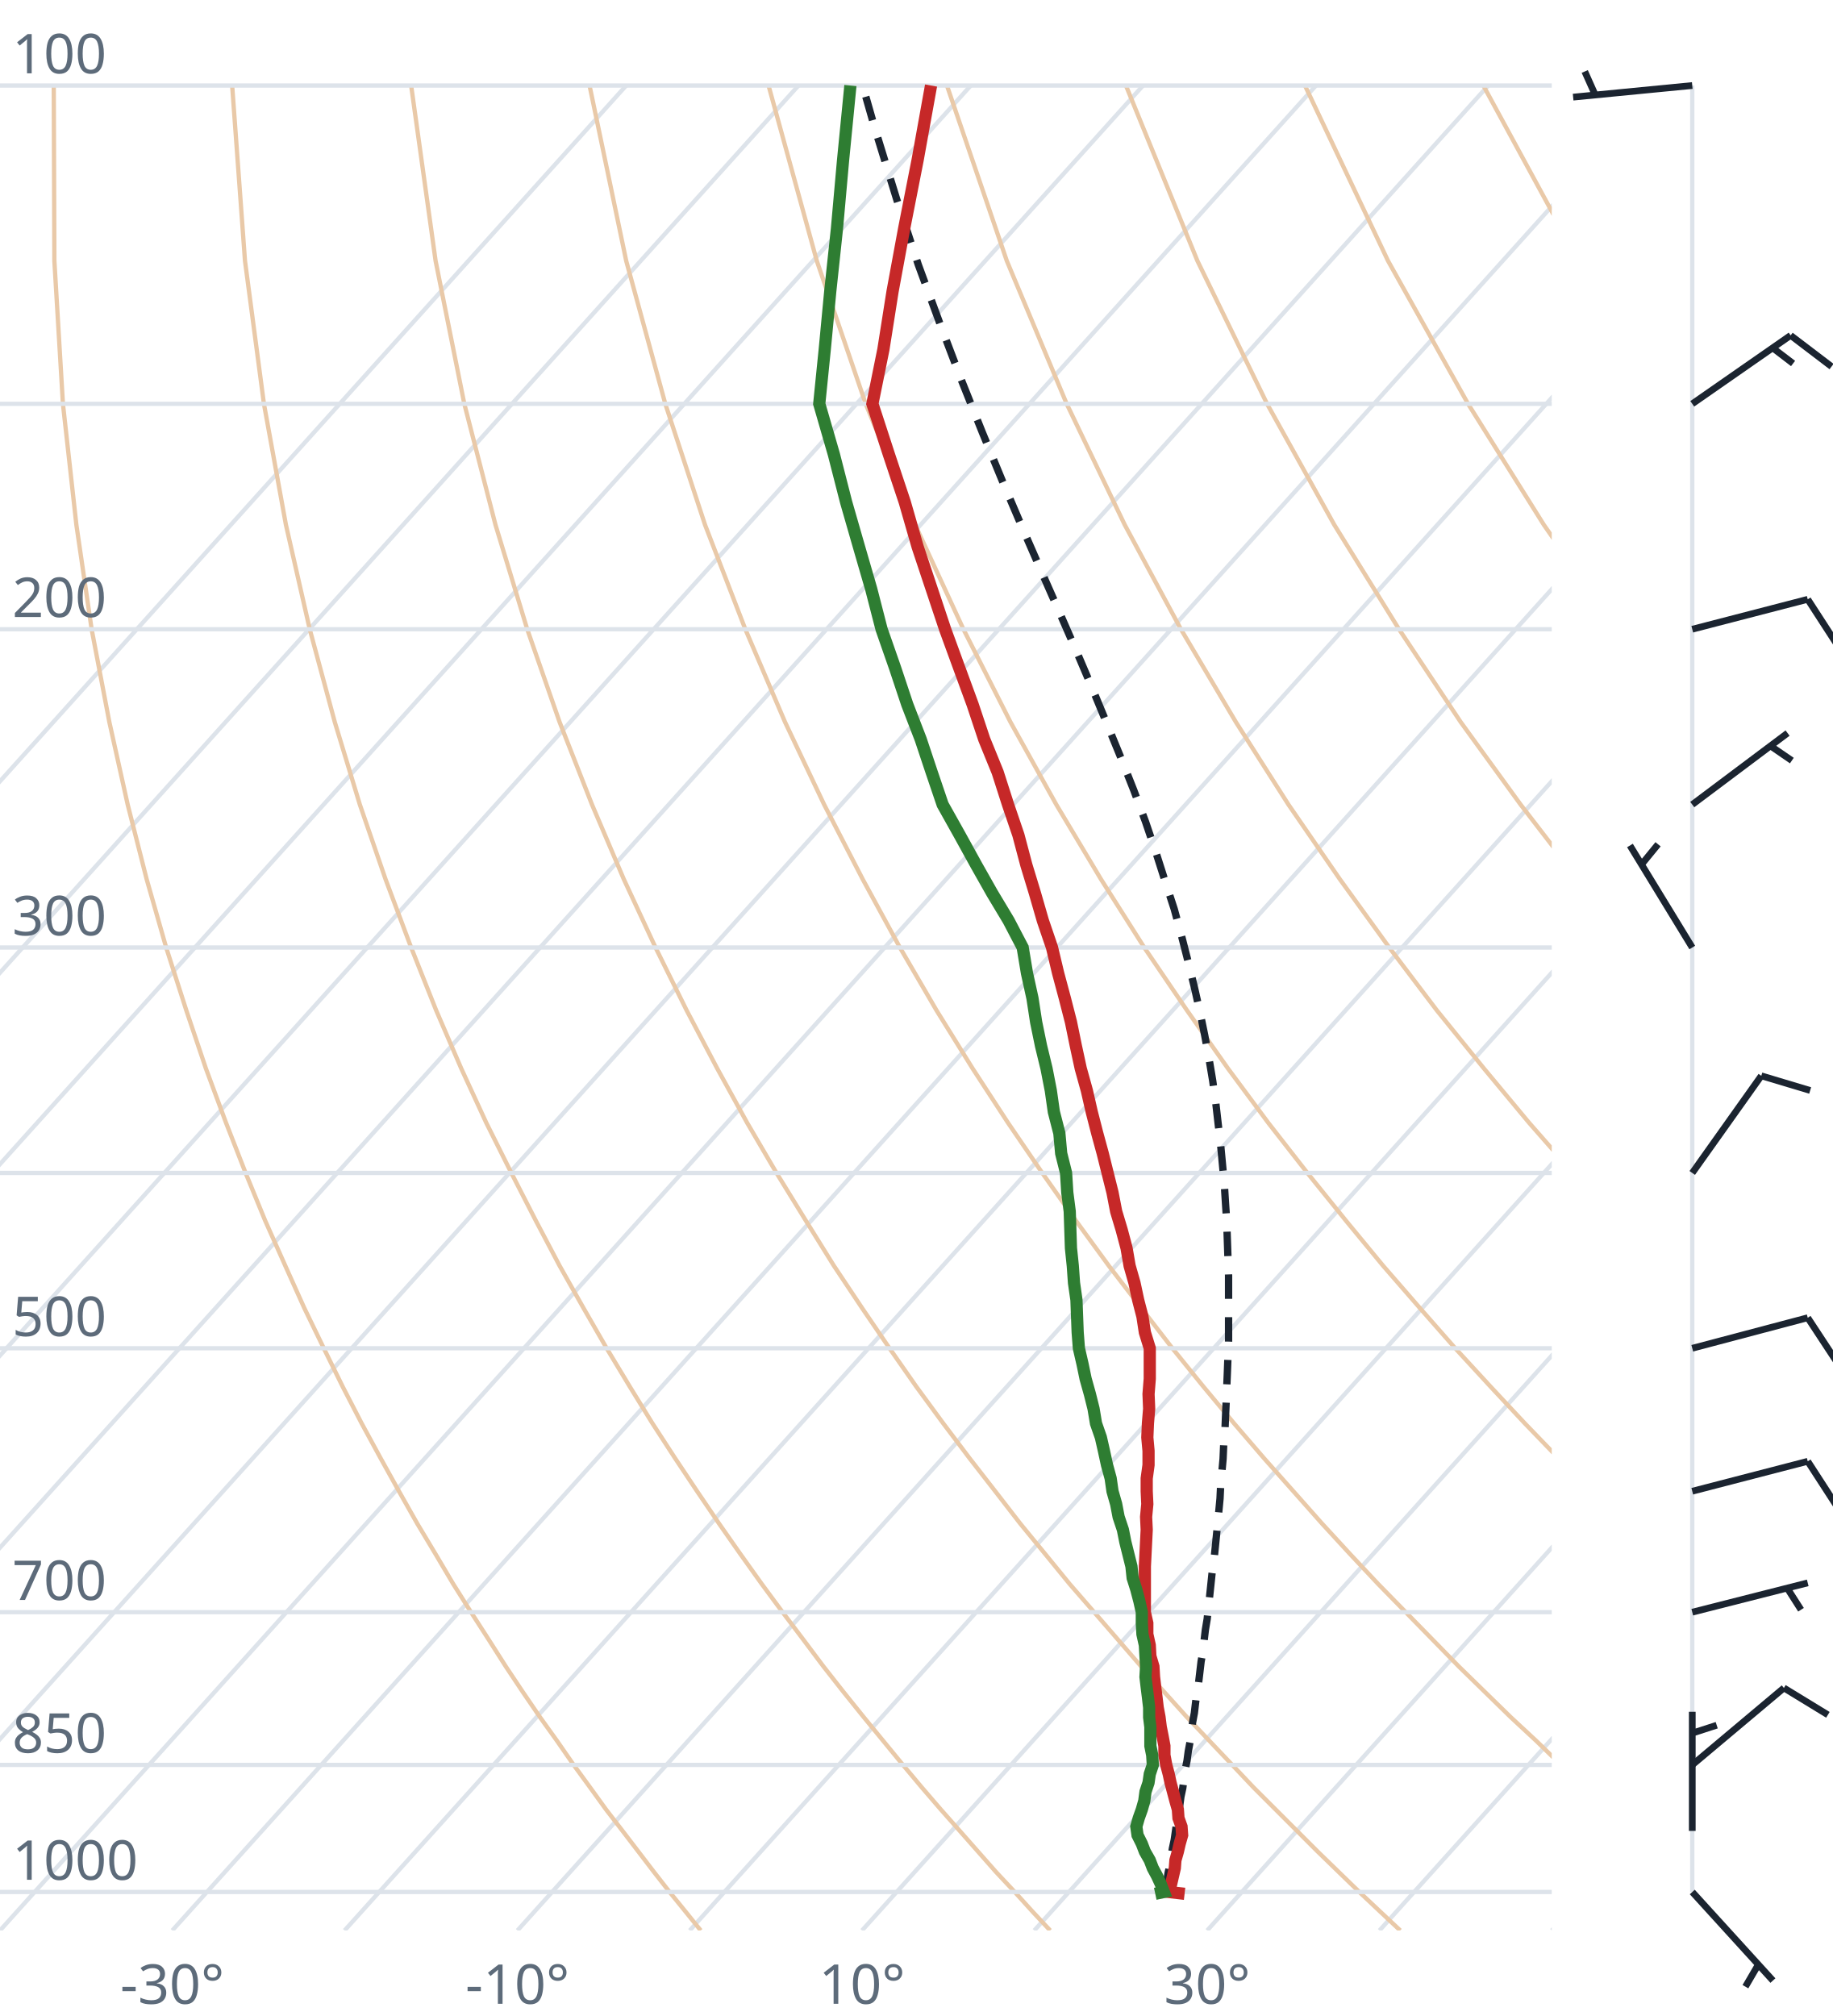
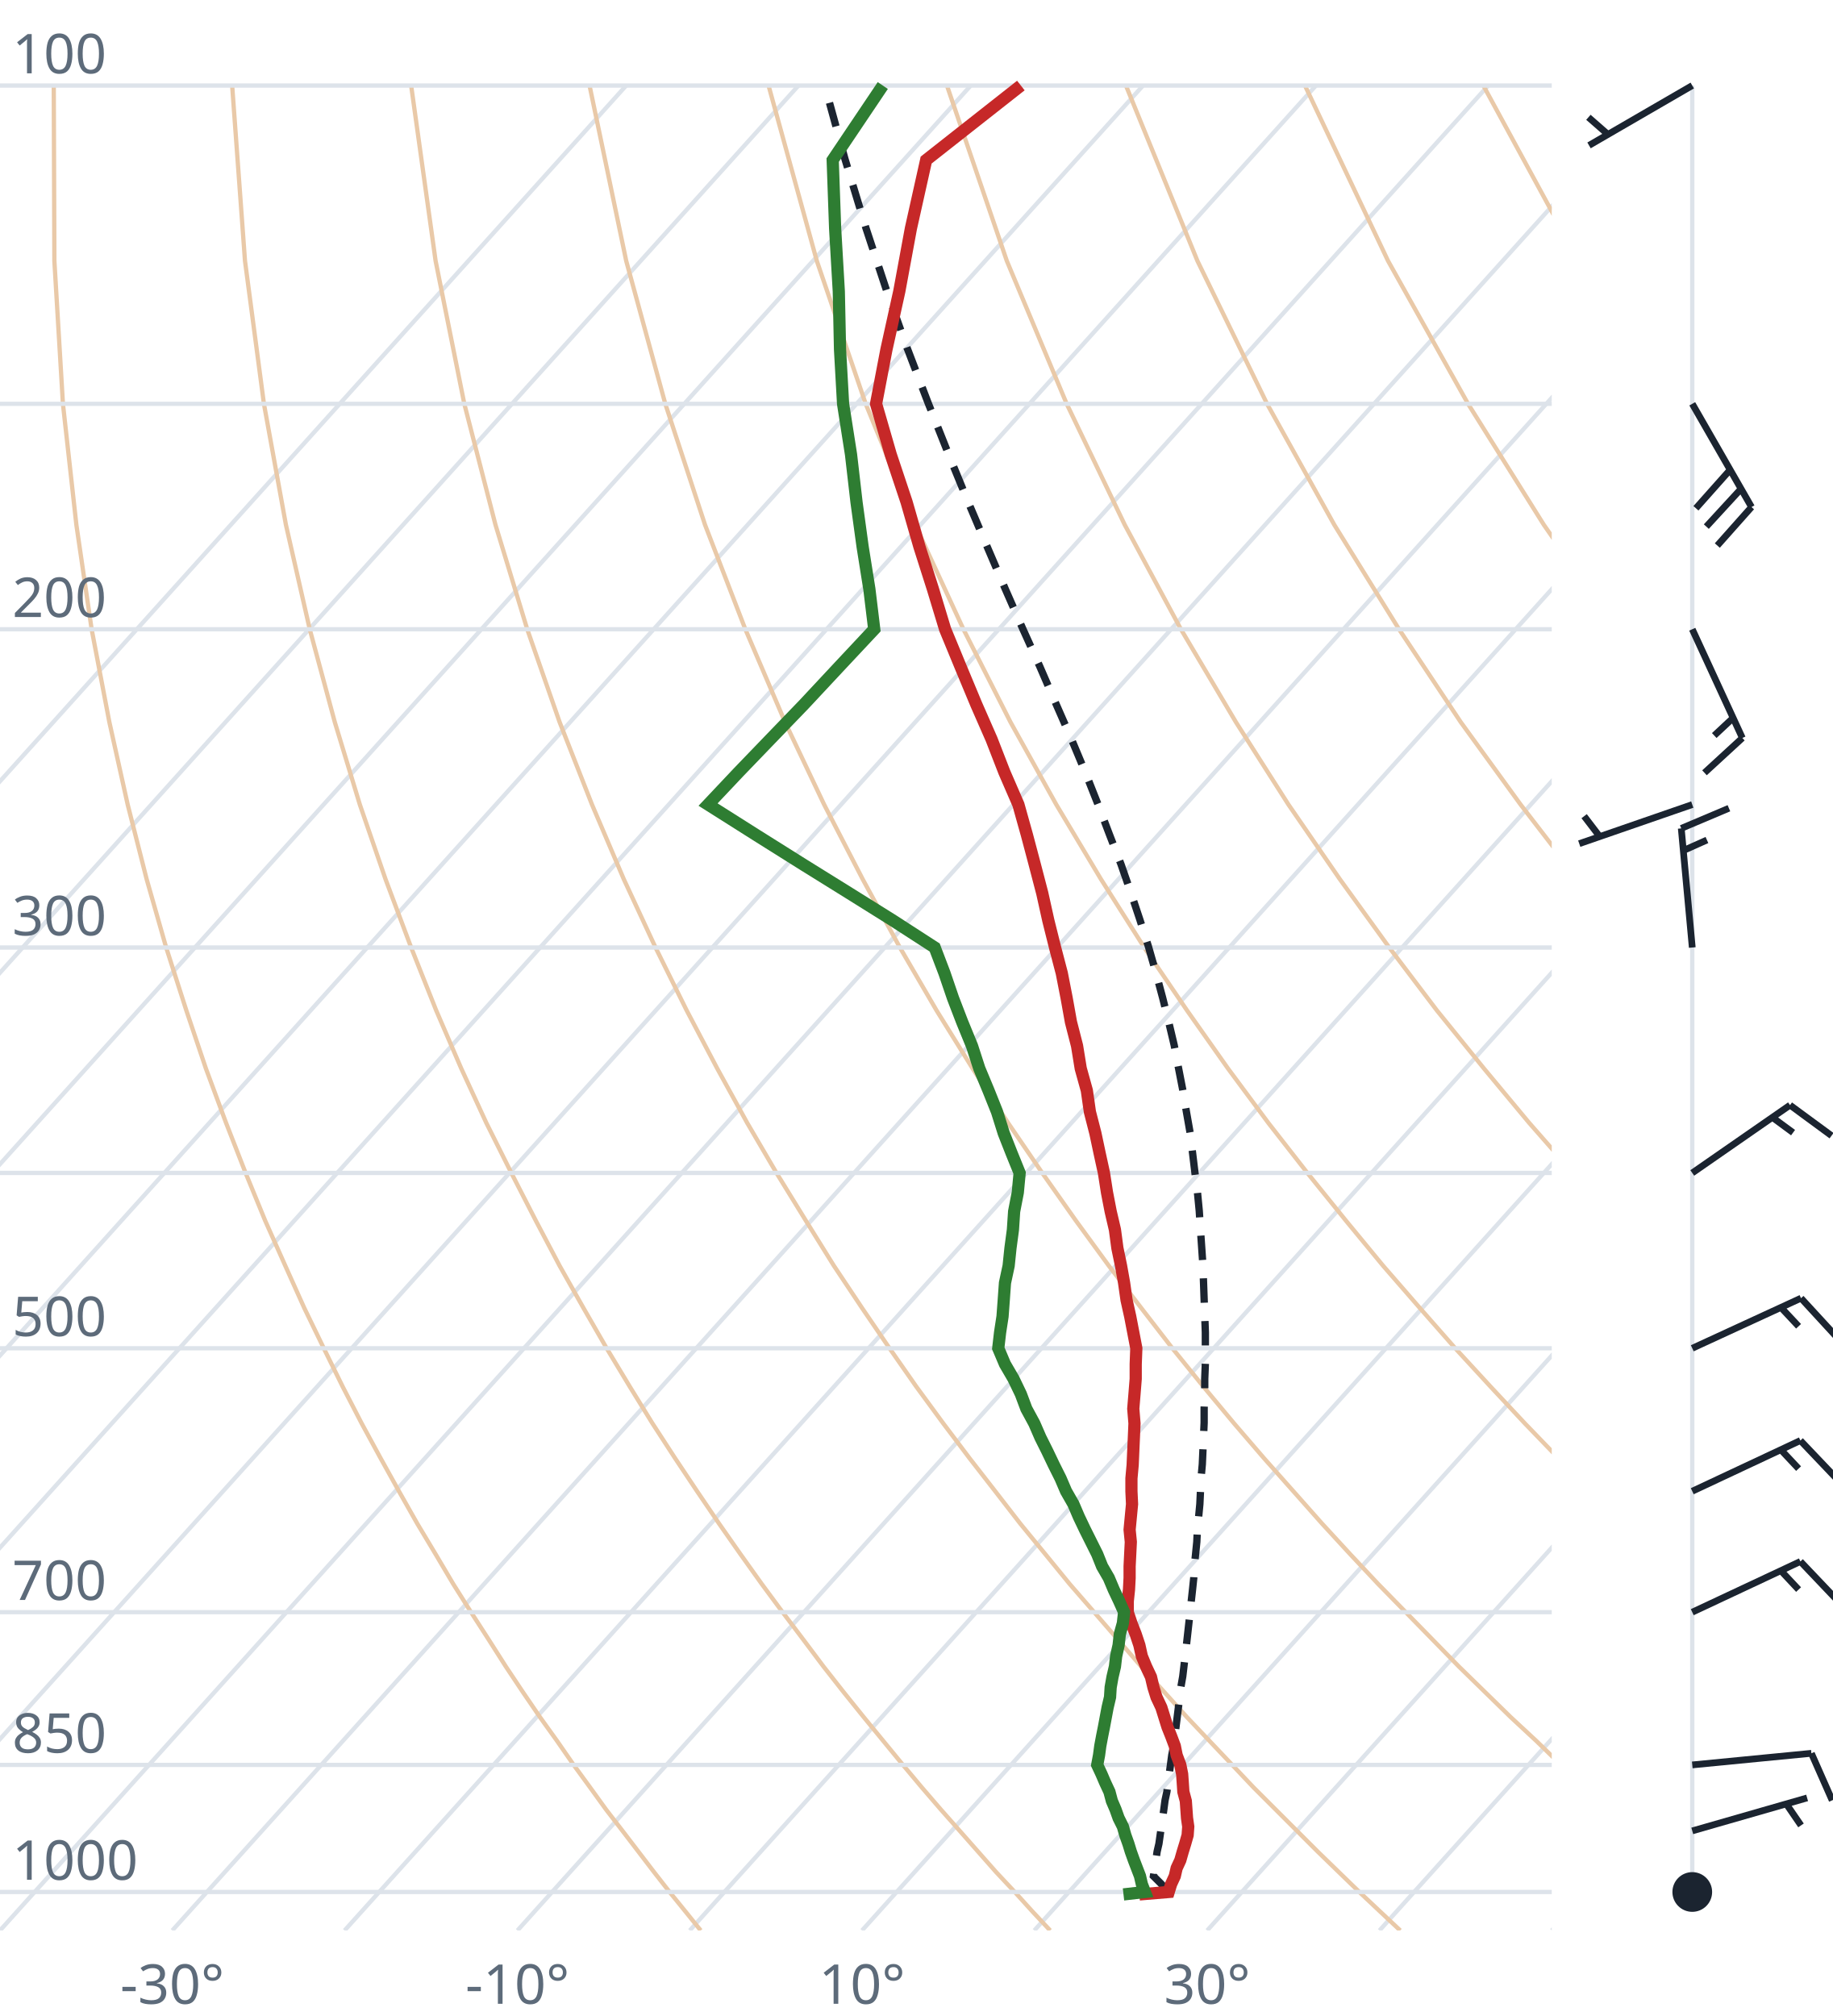
<svg xmlns="http://www.w3.org/2000/svg" viewBox="0 0 300 330" font-family="system-ui,sans-serif" font-size="9">
  <style>.g{stroke:#dde3ea;stroke-width:.7;fill:none}.ad{stroke:#e9c9a8;stroke-width:.7;fill:none}.t{stroke:#c62828;stroke-width:2;fill:none}.d{stroke:#2e7d32;stroke-width:2;fill:none}.pc{stroke:#1b2430;stroke-width:1.2;stroke-dasharray:4 3;fill:none}.barb{stroke:#1b2430;stroke-width:1.1;fill:#1b2430}text{fill:#5d6b7a}</style>
  <clipPath id="c">
    <rect x="0" y="0" width="254" height="316.0" />
  </clipPath>
  <g clip-path="url(#c)">
    <line class="g" x1="-169.3" y1="316.0" x2="102.5" y2="14.0" />
    <line class="g" x1="-141.1" y1="316.0" x2="130.7" y2="14.0" />
    <line class="g" x1="-112.9" y1="316.0" x2="158.9" y2="14.0" />
    <line class="g" x1="-84.7" y1="316.0" x2="187.1" y2="14.0" />
    <line class="g" x1="-56.4" y1="316.0" x2="215.4" y2="14.0" />
    <line class="g" x1="-28.2" y1="316.0" x2="243.6" y2="14.0" />
    <line class="g" x1="0.0" y1="316.0" x2="271.8" y2="14.0" />
    <line class="g" x1="28.2" y1="316.0" x2="300.0" y2="14.0" />
    <line class="g" x1="56.4" y1="316.0" x2="328.2" y2="14.0" />
    <line class="g" x1="84.7" y1="316.0" x2="356.5" y2="14.0" />
    <line class="g" x1="112.9" y1="316.0" x2="384.7" y2="14.0" />
    <line class="g" x1="141.1" y1="316.0" x2="412.9" y2="14.0" />
    <line class="g" x1="169.3" y1="316.0" x2="441.1" y2="14.0" />
    <line class="g" x1="197.6" y1="316.0" x2="469.4" y2="14.0" />
    <line class="g" x1="225.8" y1="316.0" x2="497.6" y2="14.0" />
    <line class="g" x1="254.0" y1="316.0" x2="525.8" y2="14.0" />
    <path class="ad" d="M114.7,316.0L112.2,312.9L109.6,309.7L107.1,306.5L104.5,303.1L101.9,299.7L99.2,296.2L96.6,292.6L93.9,288.9L91.2,285.0L88.4,281.1L85.6,277.0L82.8,272.8L80.0,268.4L77.1,263.9L74.2,259.3L71.3,254.4L68.3,249.4L65.3,244.1L62.3,238.7L59.2,233.0L56.1,227.0L53.0,220.7L49.8,214.1L46.7,207.2L43.4,199.8L40.2,192.0L37.0,183.8L33.7,174.9L30.5,165.4L27.2,155.1L24.0,143.9L20.9,131.7L17.9,118.2L15.0,103.0L12.5,85.9L10.3,66.1L8.9,42.7L8.8,14.0" />
    <path class="ad" d="M171.9,316.0L169.0,312.9L166.1,309.7L163.1,306.5L160.1,303.1L157.1,299.7L154.0,296.2L150.9,292.6L147.8,288.9L144.6,285.0L141.4,281.1L138.1,277.0L134.8,272.8L131.5,268.4L128.1,263.9L124.7,259.3L121.2,254.4L117.7,249.4L114.1,244.1L110.5,238.7L106.8,233.0L103.1,227.0L99.3,220.7L95.5,214.1L91.6,207.2L87.7,199.8L83.7,192.0L79.6,183.8L75.5,174.9L71.4,165.4L67.3,155.1L63.1,143.9L58.9,131.7L54.8,118.2L50.7,103.0L46.8,85.9L43.2,66.1L40.1,42.7L38.0,14.0" />
    <path class="ad" d="M229.2,316.0L225.9,312.9L222.5,309.7L219.2,306.5L215.7,303.1L212.3,299.7L208.8,296.2L205.2,292.6L201.7,288.9L198.0,285.0L194.3,281.1L190.6,277.0L186.8,272.8L183.0,268.4L179.1,263.9L175.1,259.3L171.1,254.4L167.0,249.4L162.9,244.1L158.7,238.7L154.4,233.0L150.0,227.0L145.6,220.7L141.1,214.1L136.5,207.2L131.9,199.8L127.1,192.0L122.3,183.8L117.4,174.9L112.4,165.4L107.3,155.1L102.1,143.9L96.9,131.7L91.6,118.2L86.3,103.0L81.1,85.9L76.0,66.1L71.3,42.7L67.3,14.0" />
    <path class="ad" d="M286.4,316.0L282.7,312.9L279.0,309.7L275.2,306.5L271.4,303.1L267.5,299.7L263.6,296.2L259.6,292.6L255.5,288.9L251.5,285.0L247.3,281.1L243.1,277.0L238.8,272.8L234.5,268.4L230.1,263.9L225.6,259.3L221.0,254.4L216.4,249.4L211.7,244.1L206.9,238.7L202.0,233.0L197.0,227.0L191.9,220.7L186.8,214.1L181.5,207.2L176.1,199.8L170.6,192.0L165.0,183.8L159.2,174.9L153.3,165.4L147.3,155.1L141.2,143.9L134.9,131.7L128.5,118.2L122.0,103.0L115.4,85.9L108.9,66.1L102.5,42.7L96.5,14.0" />
    <path class="ad" d="M343.6,316.0L339.5,312.9L335.4,309.7L331.2,306.5L327.0,303.1L322.7,299.7L318.3,296.2L313.9,292.6L309.4,288.9L304.9,285.0L300.3,281.1L295.6,277.0L290.8,272.8L286.0,268.4L281.0,263.9L276.0,259.3L270.9,254.4L265.7,249.4L260.5,244.1L255.1,238.7L249.6,233.0L244.0,227.0L238.2,220.7L232.4,214.1L226.4,207.2L220.3,199.8L214.0,192.0L207.6,183.8L201.0,174.9L194.3,165.4L187.3,155.1L180.2,143.9L172.9,131.7L165.4,118.2L157.7,103.0L149.8,85.9L141.7,66.1L133.7,42.7L125.8,14.0" />
    <path class="ad" d="M400.9,316.0L396.4,312.9L391.9,309.7L387.3,306.5L382.6,303.1L377.9,299.7L373.1,296.2L368.2,292.6L363.3,288.9L358.3,285.0L353.2,281.1L348.1,277.0L342.8,272.8L337.5,268.4L332.0,263.9L326.5,259.3L320.9,254.4L315.1,249.4L309.2,244.1L303.3,238.7L297.2,233.0L290.9,227.0L284.6,220.7L278.0,214.1L271.4,207.2L264.5,199.8L257.5,192.0L250.3,183.8L242.9,174.9L235.2,165.4L227.4,155.1L219.3,143.9L210.9,131.7L202.3,118.2L193.3,103.0L184.1,85.9L174.6,66.1L164.8,42.7L155.0,14.0" />
    <path class="ad" d="M458.1,316.0L453.2,312.9L448.3,309.7L443.3,306.5L438.2,303.1L433.1,299.7L427.9,296.2L422.6,292.6L417.2,288.9L411.7,285.0L406.2,281.1L400.5,277.0L394.8,272.8L389.0,268.4L383.0,263.9L376.9,259.3L370.8,254.4L364.5,249.4L358.0,244.1L351.5,238.7L344.8,233.0L337.9,227.0L330.9,220.7L323.7,214.1L316.3,207.2L308.7,199.8L300.9,192.0L292.9,183.8L284.7,174.9L276.2,165.4L267.4,155.1L258.3,143.9L248.9,131.7L239.1,118.2L229.0,103.0L218.4,85.9L207.4,66.1L196.0,42.7L184.3,14.0" />
    <path class="ad" d="M515.3,316.0L510.1,312.9L504.7,309.7L499.3,306.5L493.9,303.1L488.3,299.7L482.7,296.2L476.9,292.6L471.1,288.9L465.2,285.0L459.2,281.1L453.0,277.0L446.8,272.8L440.5,268.4L434.0,263.9L427.4,259.3L420.7,254.4L413.8,249.4L406.8,244.1L399.7,238.7L392.4,233.0L384.9,227.0L377.2,220.7L369.3,214.1L361.2,207.2L352.9,199.8L344.4,192.0L335.6,183.8L326.5,174.9L317.1,165.4L307.4,155.1L297.4,143.9L286.9,131.7L276.0,118.2L264.6,103.0L252.7,85.9L240.3,66.1L227.2,42.7L213.6,14.0" />
    <path class="ad" d="M572.6,316.0L566.9,312.9L561.2,309.7L555.4,306.5L549.5,303.1L543.5,299.7L537.4,296.2L531.3,292.6L525.0,288.9L518.6,285.0L512.1,281.1L505.5,277.0L498.8,272.8L491.9,268.4L485.0,263.9L477.9,259.3L470.6,254.4L463.2,249.4L455.6,244.1L447.9,238.7L439.9,233.0L431.8,227.0L423.5,220.7L415.0,214.1L406.2,207.2L397.2,199.8L387.9,192.0L378.3,183.8L368.4,174.9L358.1,165.4L347.5,155.1L336.4,143.9L324.9,131.7L312.9,118.2L300.3,103.0L287.1,85.9L273.1,66.1L258.4,42.7L242.8,14.0" />
    <path class="ad" d="M629.8,316.0L623.8,312.9L617.6,309.7L611.4,306.5L605.1,303.1L598.7,299.7L592.2,296.2L585.6,292.6L578.9,288.9L572.0,285.0L565.1,281.1L558.0,277.0L550.8,272.8L543.4,268.4L536.0,263.9L528.3,259.3L520.5,254.4L512.5,249.4L504.4,244.1L496.1,238.7L487.5,233.0L478.8,227.0L469.8,220.7L460.6,214.1L451.1,207.2L441.4,199.8L431.3,192.0L420.9,183.8L410.2,174.9L399.1,165.4L387.5,155.1L375.5,143.9L362.9,131.7L349.8,118.2L335.9,103.0L321.4,85.9L306.0,66.1L289.6,42.7L272.1,14.0" />
    <line class="g" x1="0" y1="309.7" x2="254" y2="309.7" />
    <line class="g" x1="0" y1="288.9" x2="254" y2="288.9" />
    <line class="g" x1="0" y1="263.9" x2="254" y2="263.9" />
    <line class="g" x1="0" y1="220.7" x2="254" y2="220.7" />
    <line class="g" x1="0" y1="192.0" x2="254" y2="192.0" />
    <line class="g" x1="0" y1="155.1" x2="254" y2="155.1" />
    <line class="g" x1="0" y1="103.0" x2="254" y2="103.0" />
    <line class="g" x1="0" y1="66.1" x2="254" y2="66.1" />
    <line class="g" x1="0" y1="14.0" x2="254" y2="14.0" />
-     <path class="pc" d="M191.3,309.7L190.8,309.2L191.0,307.9L191.2,306.6L191.5,305.2L191.7,303.9L191.9,302.6L192.2,301.2L192.4,299.8L192.6,298.4L192.9,297.0L193.1,295.6L193.3,294.1L193.6,292.7L193.8,291.2L194.0,289.7L194.3,288.2L194.5,286.7L194.8,285.1L195.0,283.6L195.2,282.0L195.5,280.4L195.7,278.7L195.9,277.1L196.2,275.4L196.4,273.7L196.6,272.0L196.9,270.3L197.1,268.5L197.3,266.8L197.6,265.0L197.8,263.1L198.0,261.3L198.2,259.4L198.4,257.5L198.7,255.5L198.9,253.5L199.1,251.5L199.3,249.5L199.5,247.4L199.7,245.3L199.8,243.2L200.0,241.0L200.2,238.8L200.3,236.5L200.5,234.3L200.6,231.9L200.7,229.6L200.8,227.1L200.9,224.7L201.0,222.1L201.1,219.6L201.1,217.0L201.1,214.3L201.1,211.6L201.1,208.8L201.0,205.9L200.9,203.0L200.8,200.0L200.6,197.0L200.4,193.8L200.1,190.6L199.8,187.4L199.4,184.0L199.0,180.5L198.5,176.9L197.9,173.3L197.2,169.5L196.4,165.6L195.5,161.6L194.5,157.5L193.4,153.2L192.2,148.8L190.7,144.2L189.2,139.5L187.5,134.5L185.6,129.4L183.5,124.1L181.2,118.5L178.8,112.7L176.2,106.6L173.4,100.2L170.4,93.4L167.3,86.3L164.1,78.8L160.8,70.8L157.4,62.3L153.9,53.1L150.3,43.3L146.8,32.7L143.2,21.0L141.2,14.0" />
-     <path class="t" d="M193.9,310.0L191.3,309.7L191.7,308.4L192.0,307.1L192.3,305.8L192.4,304.5L192.8,303.1L193.1,301.8L193.5,300.4L193.4,299.0L192.9,297.6L192.8,296.2L192.4,294.8L192.0,293.3L191.6,291.8L191.3,290.4L190.9,288.9L190.6,287.3L190.6,285.8L190.3,284.2L190.0,282.7L189.8,281.1L189.5,279.5L189.3,277.8L189.1,276.2L188.9,274.5L188.8,272.8L188.3,271.1L188.2,269.3L187.8,267.5L187.8,265.7L187.4,263.9L187.4,262.1L187.4,260.2L187.4,258.3L187.4,256.4L187.5,254.4L187.6,252.4L187.7,250.4L187.6,248.3L187.8,246.2L187.7,244.1L187.7,242.0L188.0,239.8L188.0,237.5L187.8,235.3L187.9,233.0L188.1,230.6L188.0,228.2L188.2,225.7L188.2,223.3L188.2,220.7L187.4,218.1L187.0,215.5L186.3,212.8L185.7,210.0L184.9,207.2L184.4,204.3L183.6,201.3L182.7,198.3L182.1,195.2L181.3,192.0L180.5,188.8L179.6,185.5L178.7,182.0L177.9,178.5L176.9,174.9L176.1,171.2L175.3,167.3L174.3,163.4L173.2,159.3L172.2,155.1L170.7,150.7L169.4,146.2L168.0,141.6L166.7,136.7L165.0,131.7L163.3,126.4L161.1,121.0L159.2,115.3L157.0,109.3L154.7,103.0L152.5,96.4L150.2,89.5L148.1,82.2L145.5,74.4L142.8,66.1L144.6,57.2L146.1,47.7L148.0,37.4L150.2,26.2L152.4,14.0" />
-     <path class="d" d="M189.1,310.0L190.5,309.7L190.0,308.4L189.4,307.1L188.7,305.8L188.2,304.5L187.4,303.1L186.9,301.8L186.2,300.4L186.0,299.0L186.4,297.6L186.9,296.2L187.3,294.8L187.5,293.3L188.0,291.8L188.2,290.4L188.7,288.9L188.6,287.3L188.3,285.8L188.3,284.2L188.3,282.7L188.1,281.1L188.1,279.5L187.9,277.8L187.7,276.2L187.5,274.5L187.6,272.8L187.5,271.1L187.4,269.3L187.0,267.5L186.9,265.7L186.9,263.9L186.5,262.1L186.0,260.2L185.4,258.3L185.2,256.4L184.7,254.4L184.2,252.4L183.8,250.4L183.1,248.3L182.7,246.2L182.1,244.1L181.8,242.0L181.2,239.8L180.7,237.5L180.2,235.3L179.4,233.0L179.0,230.6L178.4,228.2L177.7,225.7L177.2,223.3L176.6,220.7L176.4,218.1L176.3,215.5L176.2,212.8L175.8,210.0L175.6,207.2L175.3,204.3L175.2,201.3L175.1,198.3L174.7,195.2L174.5,192.0L173.7,188.8L173.4,185.5L172.5,182.0L172.0,178.5L171.3,174.9L170.4,171.2L169.6,167.3L169.0,163.4L168.1,159.3L167.4,155.1L165.1,150.7L162.4,146.2L159.8,141.6L157.1,136.7L154.3,131.7L152.5,126.4L150.7,121.0L148.5,115.3L146.5,109.3L144.3,103.0L142.6,96.4L140.6,89.5L138.5,82.2L136.5,74.4L134.1,66.1L135.0,57.2L135.9,47.7L137.0,37.4L138.0,26.2L139.2,14.0" />
+     <path class="pc" d="M191.3,309.7L190.1,308.4L188.8,307.1L188.8,307.1L189.0,305.8L189.2,304.5L189.4,303.1L189.7,301.8L189.9,300.4L190.1,299.0L190.3,297.6L190.5,296.2L190.7,294.7L191.0,293.3L191.2,291.8L191.4,290.3L191.6,288.8L191.8,287.3L192.1,285.8L192.3,284.2L192.5,282.6L192.7,281.0L192.9,279.4L193.1,277.8L193.3,276.1L193.6,274.4L193.8,272.7L194.0,271.0L194.2,269.3L194.4,267.5L194.6,265.7L194.8,263.9L195.0,262.0L195.2,260.2L195.4,258.3L195.5,256.3L195.7,254.4L195.9,252.4L196.0,250.3L196.2,248.3L196.4,246.2L196.5,244.1L196.6,241.9L196.8,239.7L196.9,237.5L197.0,235.2L197.1,232.9L197.1,230.5L197.2,228.1L197.2,225.7L197.3,223.2L197.3,220.6L197.3,218.1L197.2,215.4L197.1,212.7L197.0,209.9L196.9,207.1L196.7,204.2L196.5,201.3L196.3,198.2L196.0,195.1L195.6,192.0L195.2,188.7L194.8,185.4L194.2,182.0L193.6,178.4L192.9,174.8L192.2,171.1L191.3,167.3L190.3,163.3L189.2,159.2L188.0,155.0L186.6,150.6L185.1,146.1L183.5,141.5L181.6,136.6L179.7,131.6L177.6,126.3L175.3,120.8L172.8,115.1L170.2,109.1L167.4,102.9L164.5,96.3L161.5,89.3L158.4,82.0L155.2,74.2L151.9,65.9L148.5,57.0L145.1,47.5L141.7,37.2L138.3,26.0L135.0,14.0" />
+     <path class="t" d="M186.5,310.1L191.3,309.7L191.7,308.4L192.3,307.1L192.6,305.8L193.2,304.5L193.6,303.1L194.0,301.8L194.4,300.4L194.5,299.0L194.3,297.6L194.2,296.2L194.1,294.8L193.7,293.3L193.6,291.8L193.5,290.4L193.2,288.9L192.6,287.3L192.3,285.8L191.7,284.2L191.1,282.7L190.6,281.1L190.1,279.5L189.3,277.8L188.8,276.2L188.4,274.5L187.6,272.8L186.9,271.1L186.5,269.3L185.9,267.5L185.2,265.7L184.6,263.9L184.6,262.1L184.8,260.2L184.9,258.3L184.9,256.4L185.0,254.4L185.1,252.4L184.9,250.4L185.1,248.3L185.3,246.2L185.2,244.1L185.2,242.0L185.4,239.8L185.5,237.5L185.6,235.3L185.7,233.0L185.5,230.6L185.7,228.2L185.9,225.7L185.9,223.3L186.0,220.7L185.5,218.1L185.0,215.5L184.4,212.8L184.0,210.0L183.5,207.2L182.9,204.3L182.5,201.3L181.8,198.3L181.2,195.2L180.7,192.0L180.0,188.8L179.3,185.5L178.4,182.0L177.9,178.5L176.9,174.9L176.3,171.2L175.3,167.3L174.6,163.4L173.8,159.3L172.7,155.1L171.6,150.7L170.6,146.2L169.4,141.6L168.1,136.7L166.7,131.7L164.4,126.4L162.3,121.0L159.8,115.3L157.3,109.3L154.7,103.0L152.7,96.4L150.5,89.5L148.4,82.2L145.8,74.4L143.4,66.1L145.1,57.2L147.2,47.7L149.1,37.4L151.6,26.2L167.1,14.0" />
+     <path class="d" d="M183.9,310.1L187.4,309.7L186.9,308.4L186.6,307.1L186.1,305.8L185.6,304.5L185.1,303.1L184.7,301.8L184.2,300.4L183.8,299.0L183.1,297.6L182.6,296.2L182.0,294.8L181.6,293.3L180.9,291.8L180.3,290.4L179.6,288.9L179.9,287.3L180.1,285.8L180.4,284.2L180.7,282.7L181.0,281.1L181.3,279.5L181.7,277.8L181.8,276.2L182.1,274.5L182.5,272.8L182.7,271.1L183.1,269.3L183.3,267.5L183.8,265.7L184.0,263.9L183.2,262.1L182.3,260.2L181.5,258.3L180.4,256.4L179.6,254.4L178.6,252.4L177.6,250.4L176.6,248.3L175.7,246.2L174.5,244.1L173.6,242.0L172.5,239.8L171.4,237.5L170.3,235.3L169.3,233.0L168.0,230.6L167.1,228.2L165.9,225.7L164.5,223.3L163.4,220.7L163.7,218.1L164.1,215.5L164.3,212.8L164.5,210.0L165.1,207.2L165.4,204.3L165.8,201.3L166.0,198.3L166.6,195.2L166.9,192.0L165.6,188.8L164.3,185.5L163.2,182.0L161.8,178.5L160.3,174.9L159.1,171.2L157.5,167.3L156.0,163.4L154.6,159.3L153.0,155.1L146.2,150.7L139.0,146.2L131.6,141.6L123.8,136.7L115.9,131.7L120.9,126.4L126.1,121.0L131.6,115.3L137.2,109.3L143.1,103.0L142.3,96.4L141.2,89.5L140.2,82.2L139.3,74.4L138.0,66.1L137.5,57.2L137.3,47.7L136.7,37.4L136.3,26.2L144.5,14.0" />
  </g>
  <text x="2" y="307.7">1000</text>
  <text x="2" y="286.9">850</text>
  <text x="2" y="261.9">700</text>
  <text x="2" y="218.7">500</text>
  <text x="2" y="153.1">300</text>
  <text x="2" y="101.0">200</text>
  <text x="2" y="12.0">100</text>
  <text x="28.2" y="328" text-anchor="middle">-30°</text>
  <text x="84.7" y="328" text-anchor="middle">-10°</text>
  <text x="141.1" y="328" text-anchor="middle">10°</text>
  <text x="197.6" y="328" text-anchor="middle">30°</text>
  <line class="g" x1="277.0" y1="309.7" x2="277.0" y2="14.0" />
-   <path class="barb" d="M277.0,309.7L290.2,324.2M287.8,321.6L285.7,325.2" />
-   <path class="barb" d="M277.0,299.7L277.0,280.2M277.0,283.7L281.0,282.4" />
-   <path class="barb" d="M277.0,288.9L292.0,276.3M292.0,276.3L299.2,280.7" />
-   <path class="barb" d="M277.0,263.9L295.9,259.1M292.5,259.9L294.8,263.5" />
-   <path class="barb" d="M277.0,244.1L295.9,239.2M295.9,239.2L300.5,246.3" />
-   <path class="barb" d="M277.0,220.7L295.9,215.7M295.9,215.7L300.5,222.7" />
-   <path class="barb" d="M277.0,192.0L288.3,176.1M288.3,176.1L296.3,178.5" />
-   <path class="barb" d="M277.0,155.1L266.8,138.4M268.7,141.5L271.4,138.2" />
-   <path class="barb" d="M277.0,131.7L292.6,120.0M289.8,122.1L293.3,124.5" />
-   <path class="barb" d="M277.0,103.0L295.9,98.1M295.9,98.1L300.5,105.2" />
-   <path class="barb" d="M277.0,66.1L293.1,54.9M293.1,54.9L299.8,60.0M290.1,56.9L293.5,59.5" />
-   <path class="barb" d="M277.0,14.0L257.5,15.9M261.1,15.5L259.4,11.7" />
+   <circle class="barb" cx="277.0" cy="309.7" r="2.7" fill="none" />
+   <path class="barb" d="M277.0,299.7L295.8,294.3M292.4,295.3L294.8,298.8" />
+   <path class="barb" d="M277.0,288.9L296.5,287.0M296.5,287.0L299.9,294.7" />
+   <path class="barb" d="M277.0,263.9L294.7,255.6M294.7,255.6L300.5,261.7M291.5,257.1L294.4,260.2" />
+   <path class="barb" d="M277.0,244.1L294.7,235.8M294.7,235.8L300.5,241.9M291.5,237.3L294.4,240.4" />
+   <path class="barb" d="M277.0,220.7L294.8,212.5M294.8,212.5L300.5,218.7M291.5,214.0L294.4,217.1" />
+   <path class="barb" d="M277.0,192.0L293.0,180.9M293.0,180.9L299.8,185.9M290.1,182.9L293.5,185.4" />
+   <path class="barb" d="M277.0,155.1L275.2,135.6M275.2,135.6L283.0,132.3M275.6,139.2L279.4,137.5" />
+   <path class="barb" d="M277.0,131.7L258.5,138.1M261.9,137.0L259.3,133.6" />
+   <path class="barb" d="M277.0,103.0L285.2,120.8M285.2,120.8L279.0,126.5M283.7,117.5L280.6,120.4" />
+   <path class="barb" d="M277.0,66.1L286.7,83.0M286.7,83.0L281.1,89.3M285.0,80.0L279.3,86.2M283.2,76.9L277.6,83.2" />
+   <path class="barb" d="M277.0,14.0L260.1,23.8M263.2,22.0L260.0,19.2" />
</svg>
